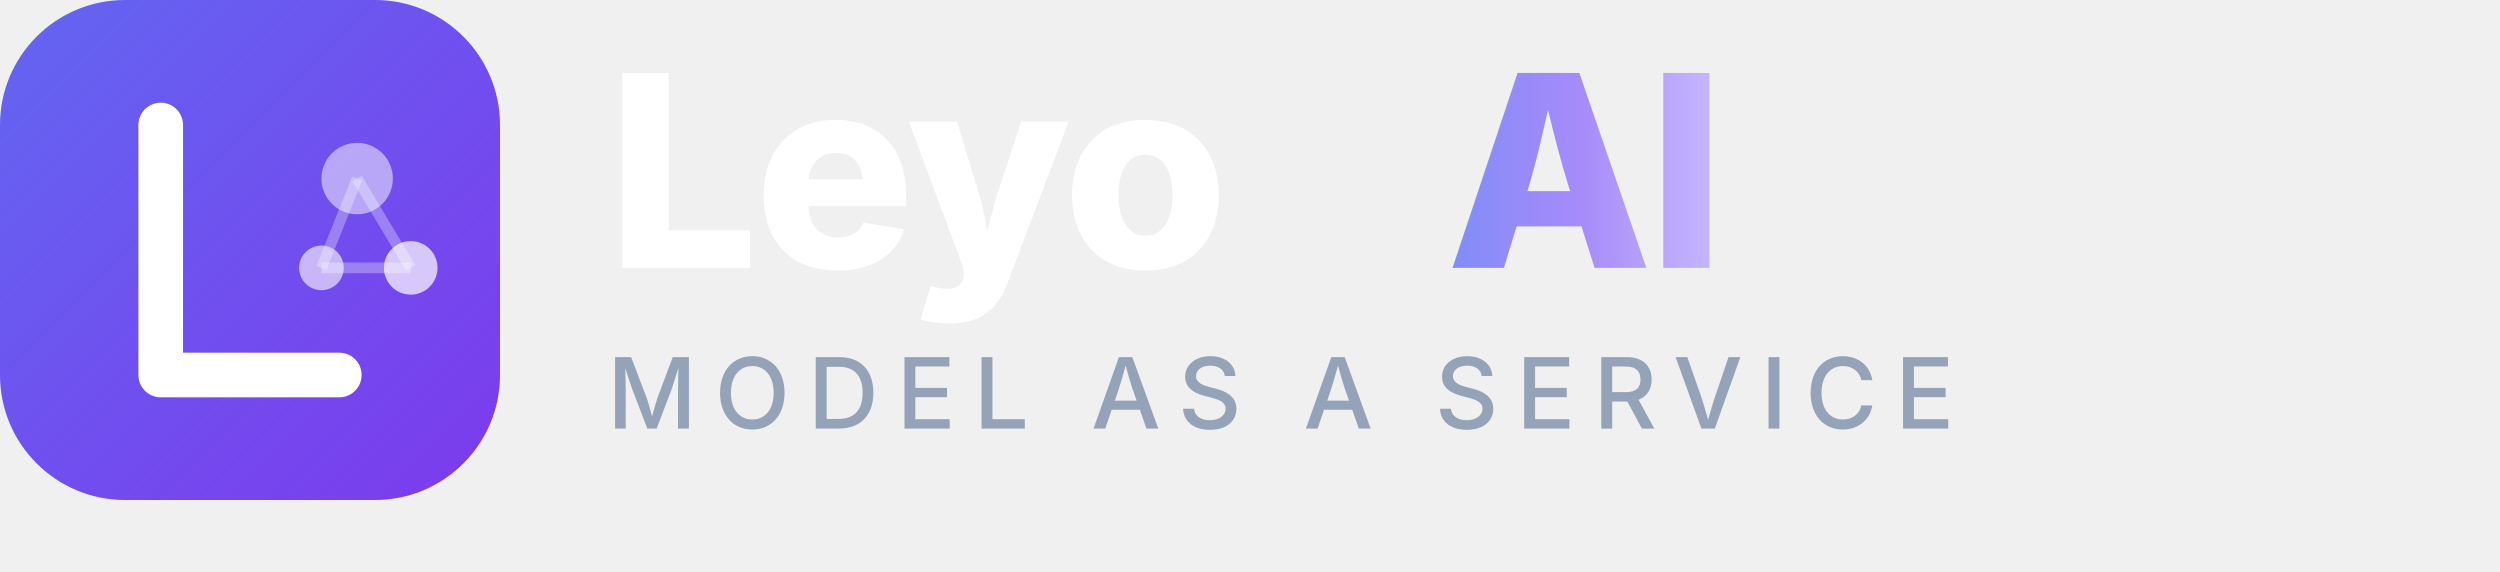
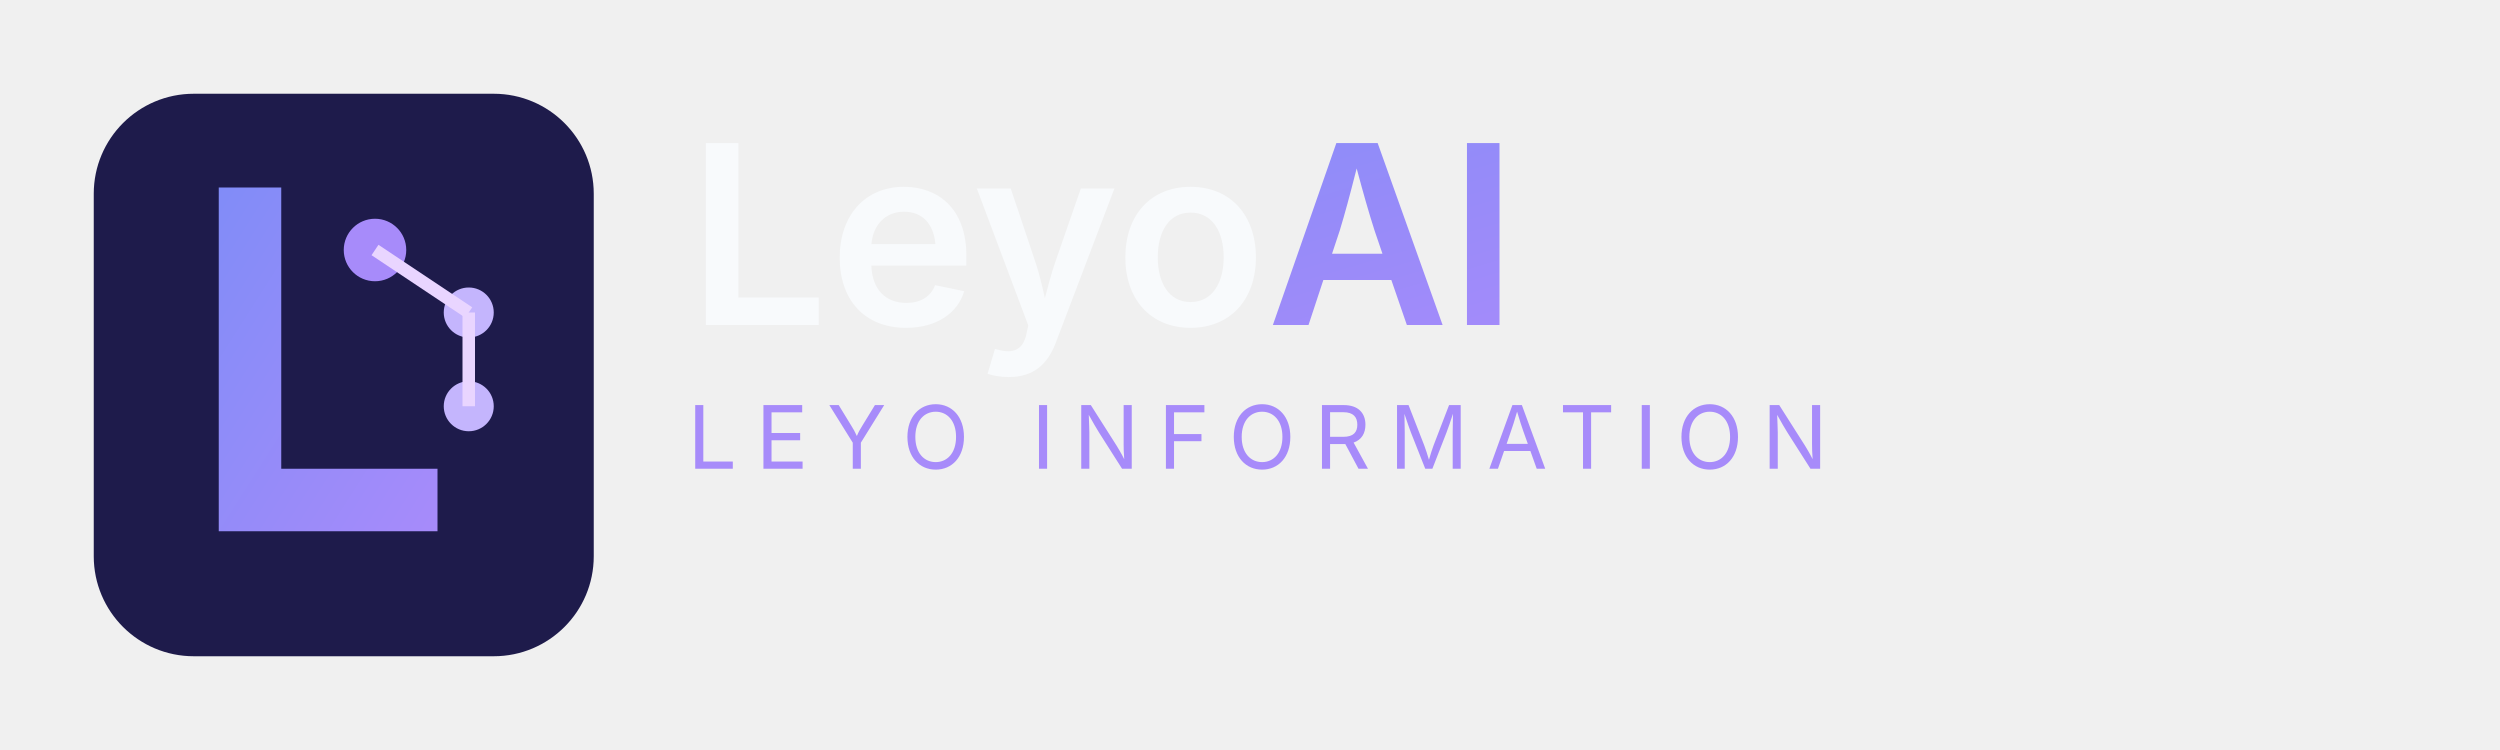
- <svg xmlns="http://www.w3.org/2000/svg" viewBox="0 0 280 64" width="280" height="64">
+ <svg xmlns="http://www.w3.org/2000/svg" viewBox="0 0 400 120">
  <defs>
-     <linearGradient id="iconGrad" x1="0%" y1="0%" x2="100%" y2="100%">
-       <stop offset="0%" stop-color="#6366f1" />
-       <stop offset="100%" stop-color="#7c3aed" />
-     </linearGradient>
-     <linearGradient id="textGrad" x1="0%" y1="0%" x2="100%" y2="0%">
-       <stop offset="0%" stop-color="#818cf8" />
-       <stop offset="50%" stop-color="#a78bfa" />
-       <stop offset="100%" stop-color="#c4b5fd" />
+     <linearGradient id="gradC" x1="0%" y1="0%" x2="100%" y2="100%">
+       <stop offset="0%" style="stop-color:#818cf8" />
+       <stop offset="100%" style="stop-color:#a78bfa" />
    </linearGradient>
  </defs>
-   <rect x="0" y="0" width="56" height="56" rx="14" fill="url(#iconGrad)" />
-   <path d="M18 14 L18 42 L38 42" stroke="white" stroke-width="5" stroke-linecap="round" stroke-linejoin="round" fill="none" />
-   <circle cx="40" cy="20" r="4" fill="rgba(255,255,255,0.5)" />
-   <circle cx="46" cy="30" r="3" fill="rgba(255,255,255,0.7)" />
-   <circle cx="36" cy="30" r="2.5" fill="rgba(255,255,255,0.6)" />
-   <line x1="40" y1="20" x2="46" y2="30" stroke="rgba(255,255,255,0.3)" stroke-width="1.2" />
-   <line x1="40" y1="20" x2="36" y2="30" stroke="rgba(255,255,255,0.3)" stroke-width="1.2" />
-   <line x1="36" y1="30" x2="46" y2="30" stroke="rgba(255,255,255,0.3)" stroke-width="1.2" />
-   <text x="68" y="30" font-family="'Inter', 'SF Pro Display', system-ui, -apple-system, sans-serif" font-size="30" font-weight="800" fill="#ffffff" letter-spacing="-0.5">
-     Leyo
+   <g transform="translate(15, 15)">
+     <rect width="80" height="90" rx="16" fill="#1e1b4b" />
+     <path d="M20 15 L20 70 L55 70 L55 60 L30 60 L30 15 Z" fill="url(#gradC)" />
+     <circle cx="45" cy="25" r="5" fill="#a78bfa" />
+     <circle cx="60" cy="35" r="4" fill="#c4b5fd" />
+     <circle cx="60" cy="50" r="4" fill="#c4b5fd" />
+     <line x1="45" y1="25" x2="60" y2="35" stroke="#e9d5ff" stroke-width="2" />
+     <line x1="60" y1="35" x2="60" y2="50" stroke="#e9d5ff" stroke-width="2" />
+   </g>
+   <text x="110" y="52" font-family="SF Pro Display, -apple-system, sans-serif" font-size="40" font-weight="600" fill="#f8fafc">
+     Leyo<tspan fill="url(#gradC)">AI</tspan>
  </text>
-   <text x="162" y="30" font-family="'Inter', 'SF Pro Display', system-ui, -apple-system, sans-serif" font-size="30" font-weight="800" fill="url(#textGrad)" letter-spacing="-0.5">
-     AI
-   </text>
-   <text x="68" y="48" font-family="'Inter', 'SF Pro Display', system-ui, -apple-system, sans-serif" font-size="11" font-weight="500" fill="#94a3b8" letter-spacing="2">
-     MODEL AS A SERVICE
+   <text x="110" y="75" font-family="SF Pro Display, -apple-system, sans-serif" font-size="14" fill="#a78bfa" letter-spacing="3">
+     LEYO INFORMATION
  </text>
</svg>
